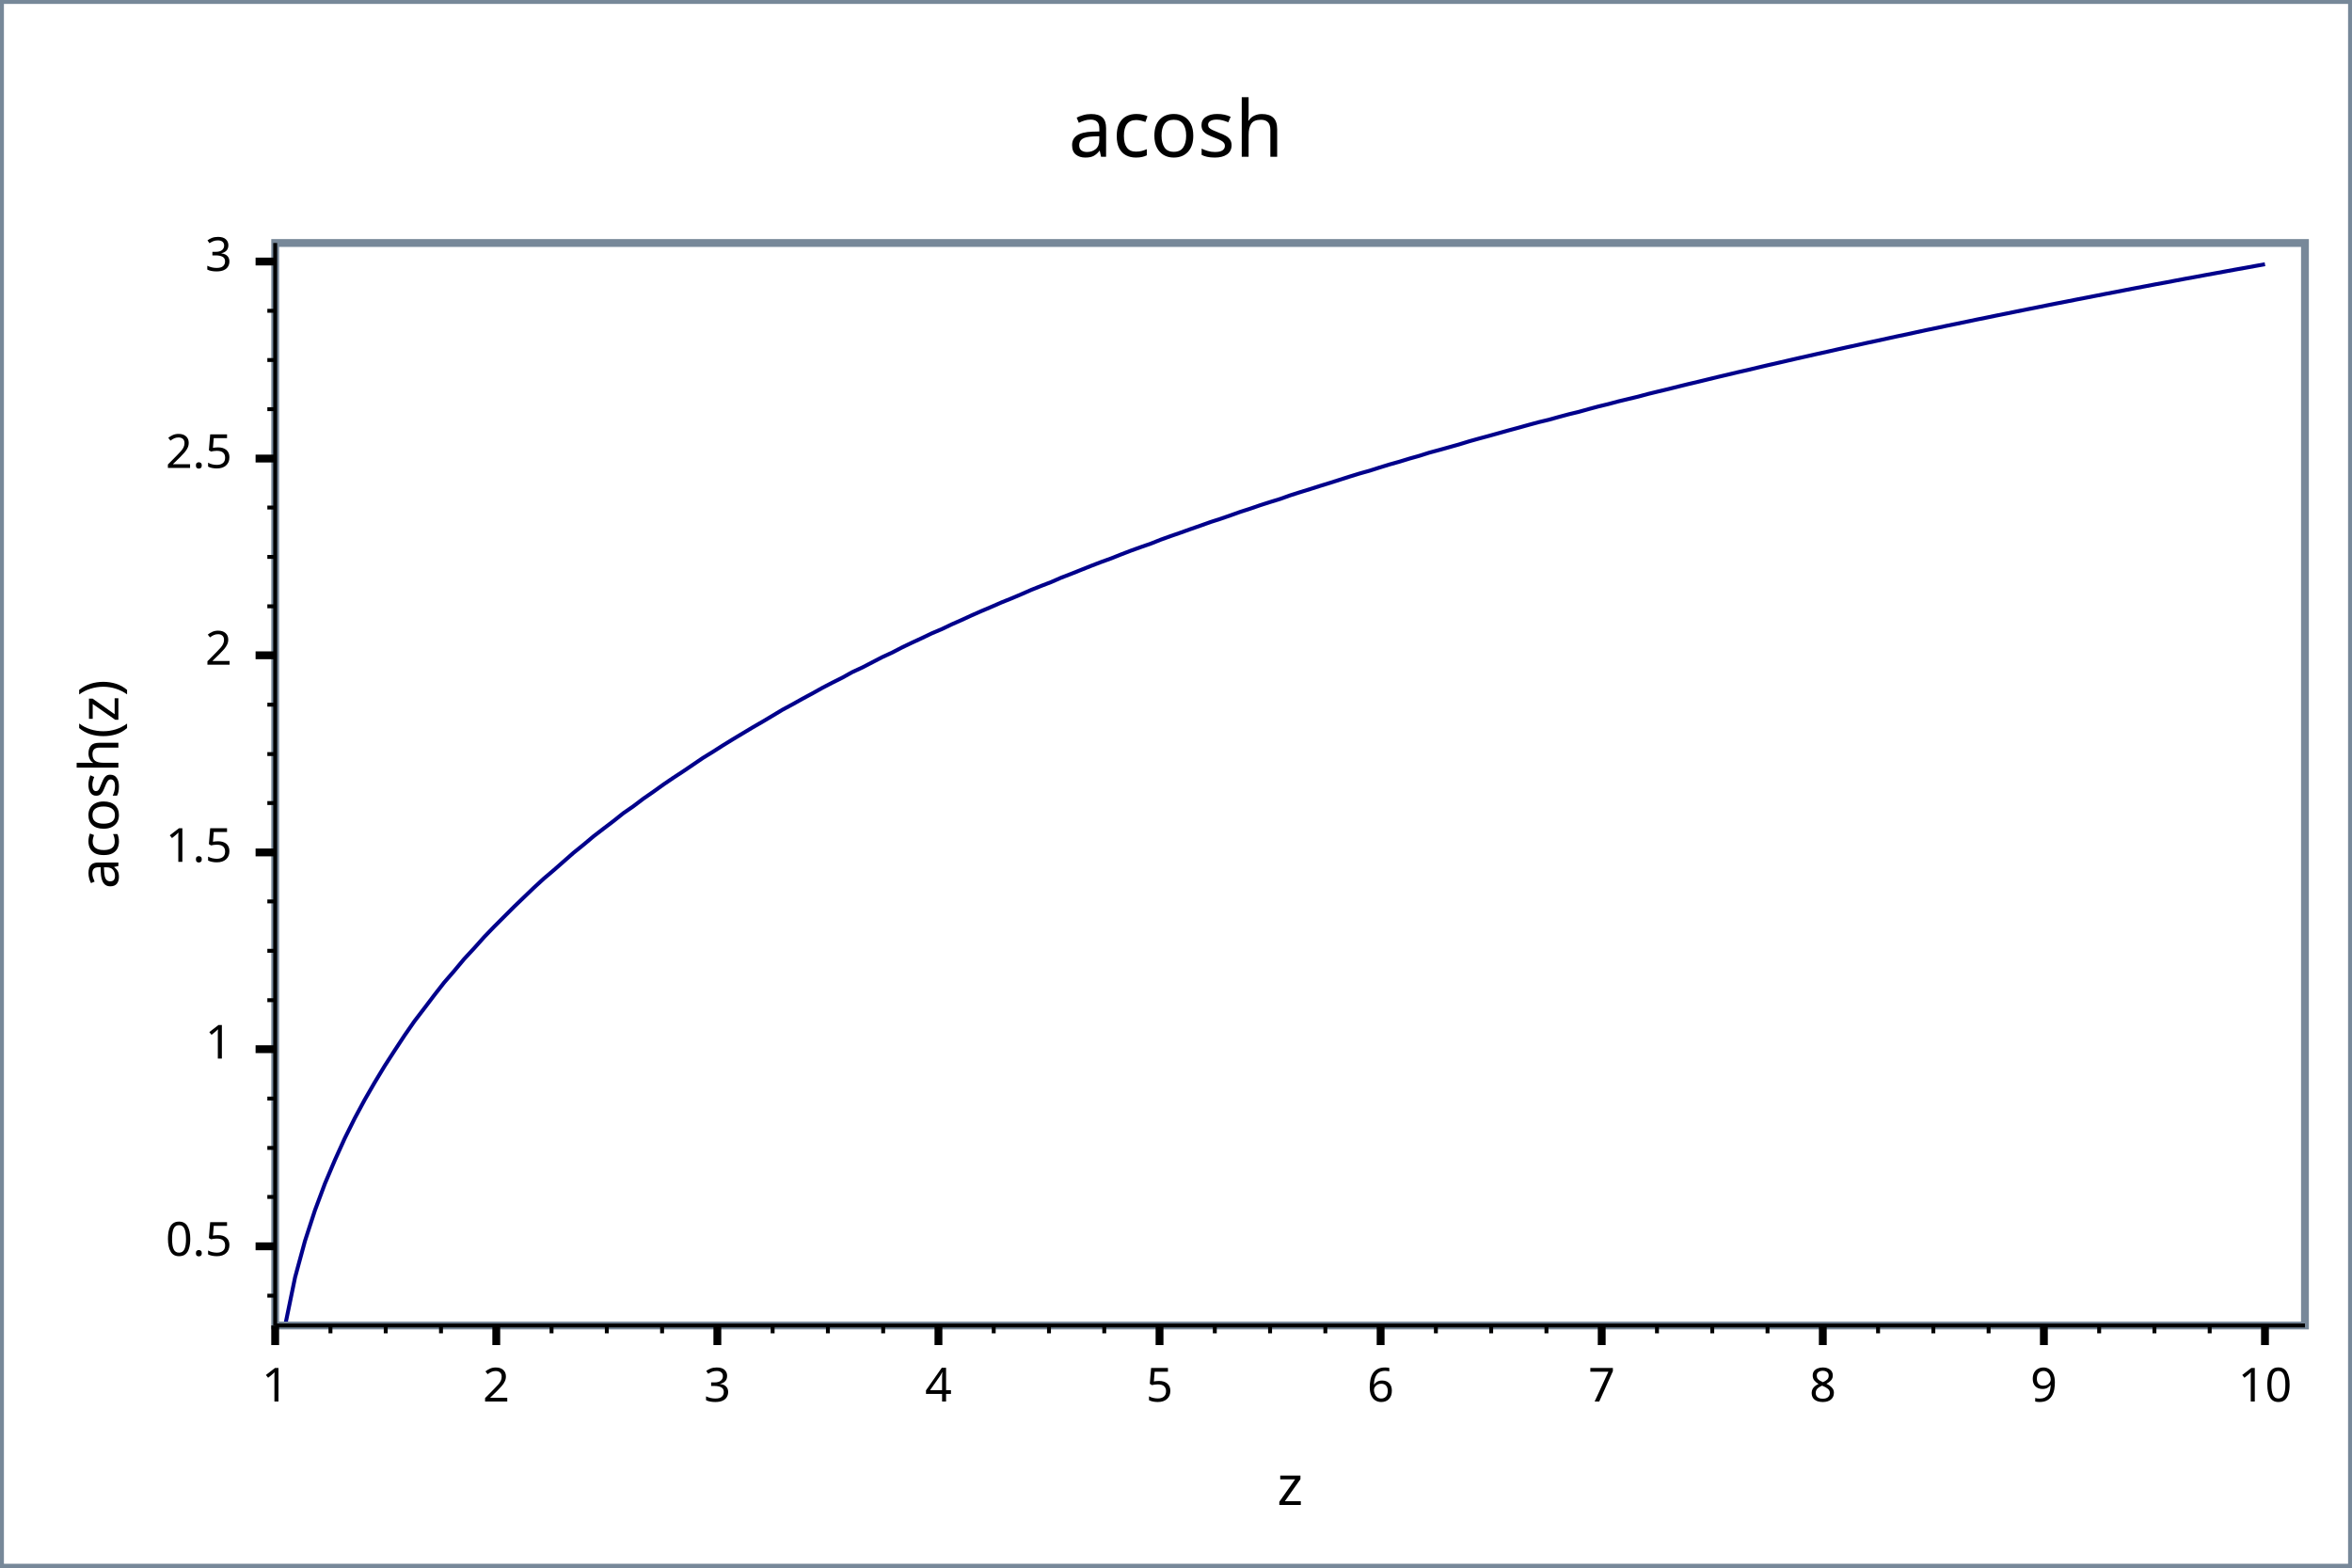
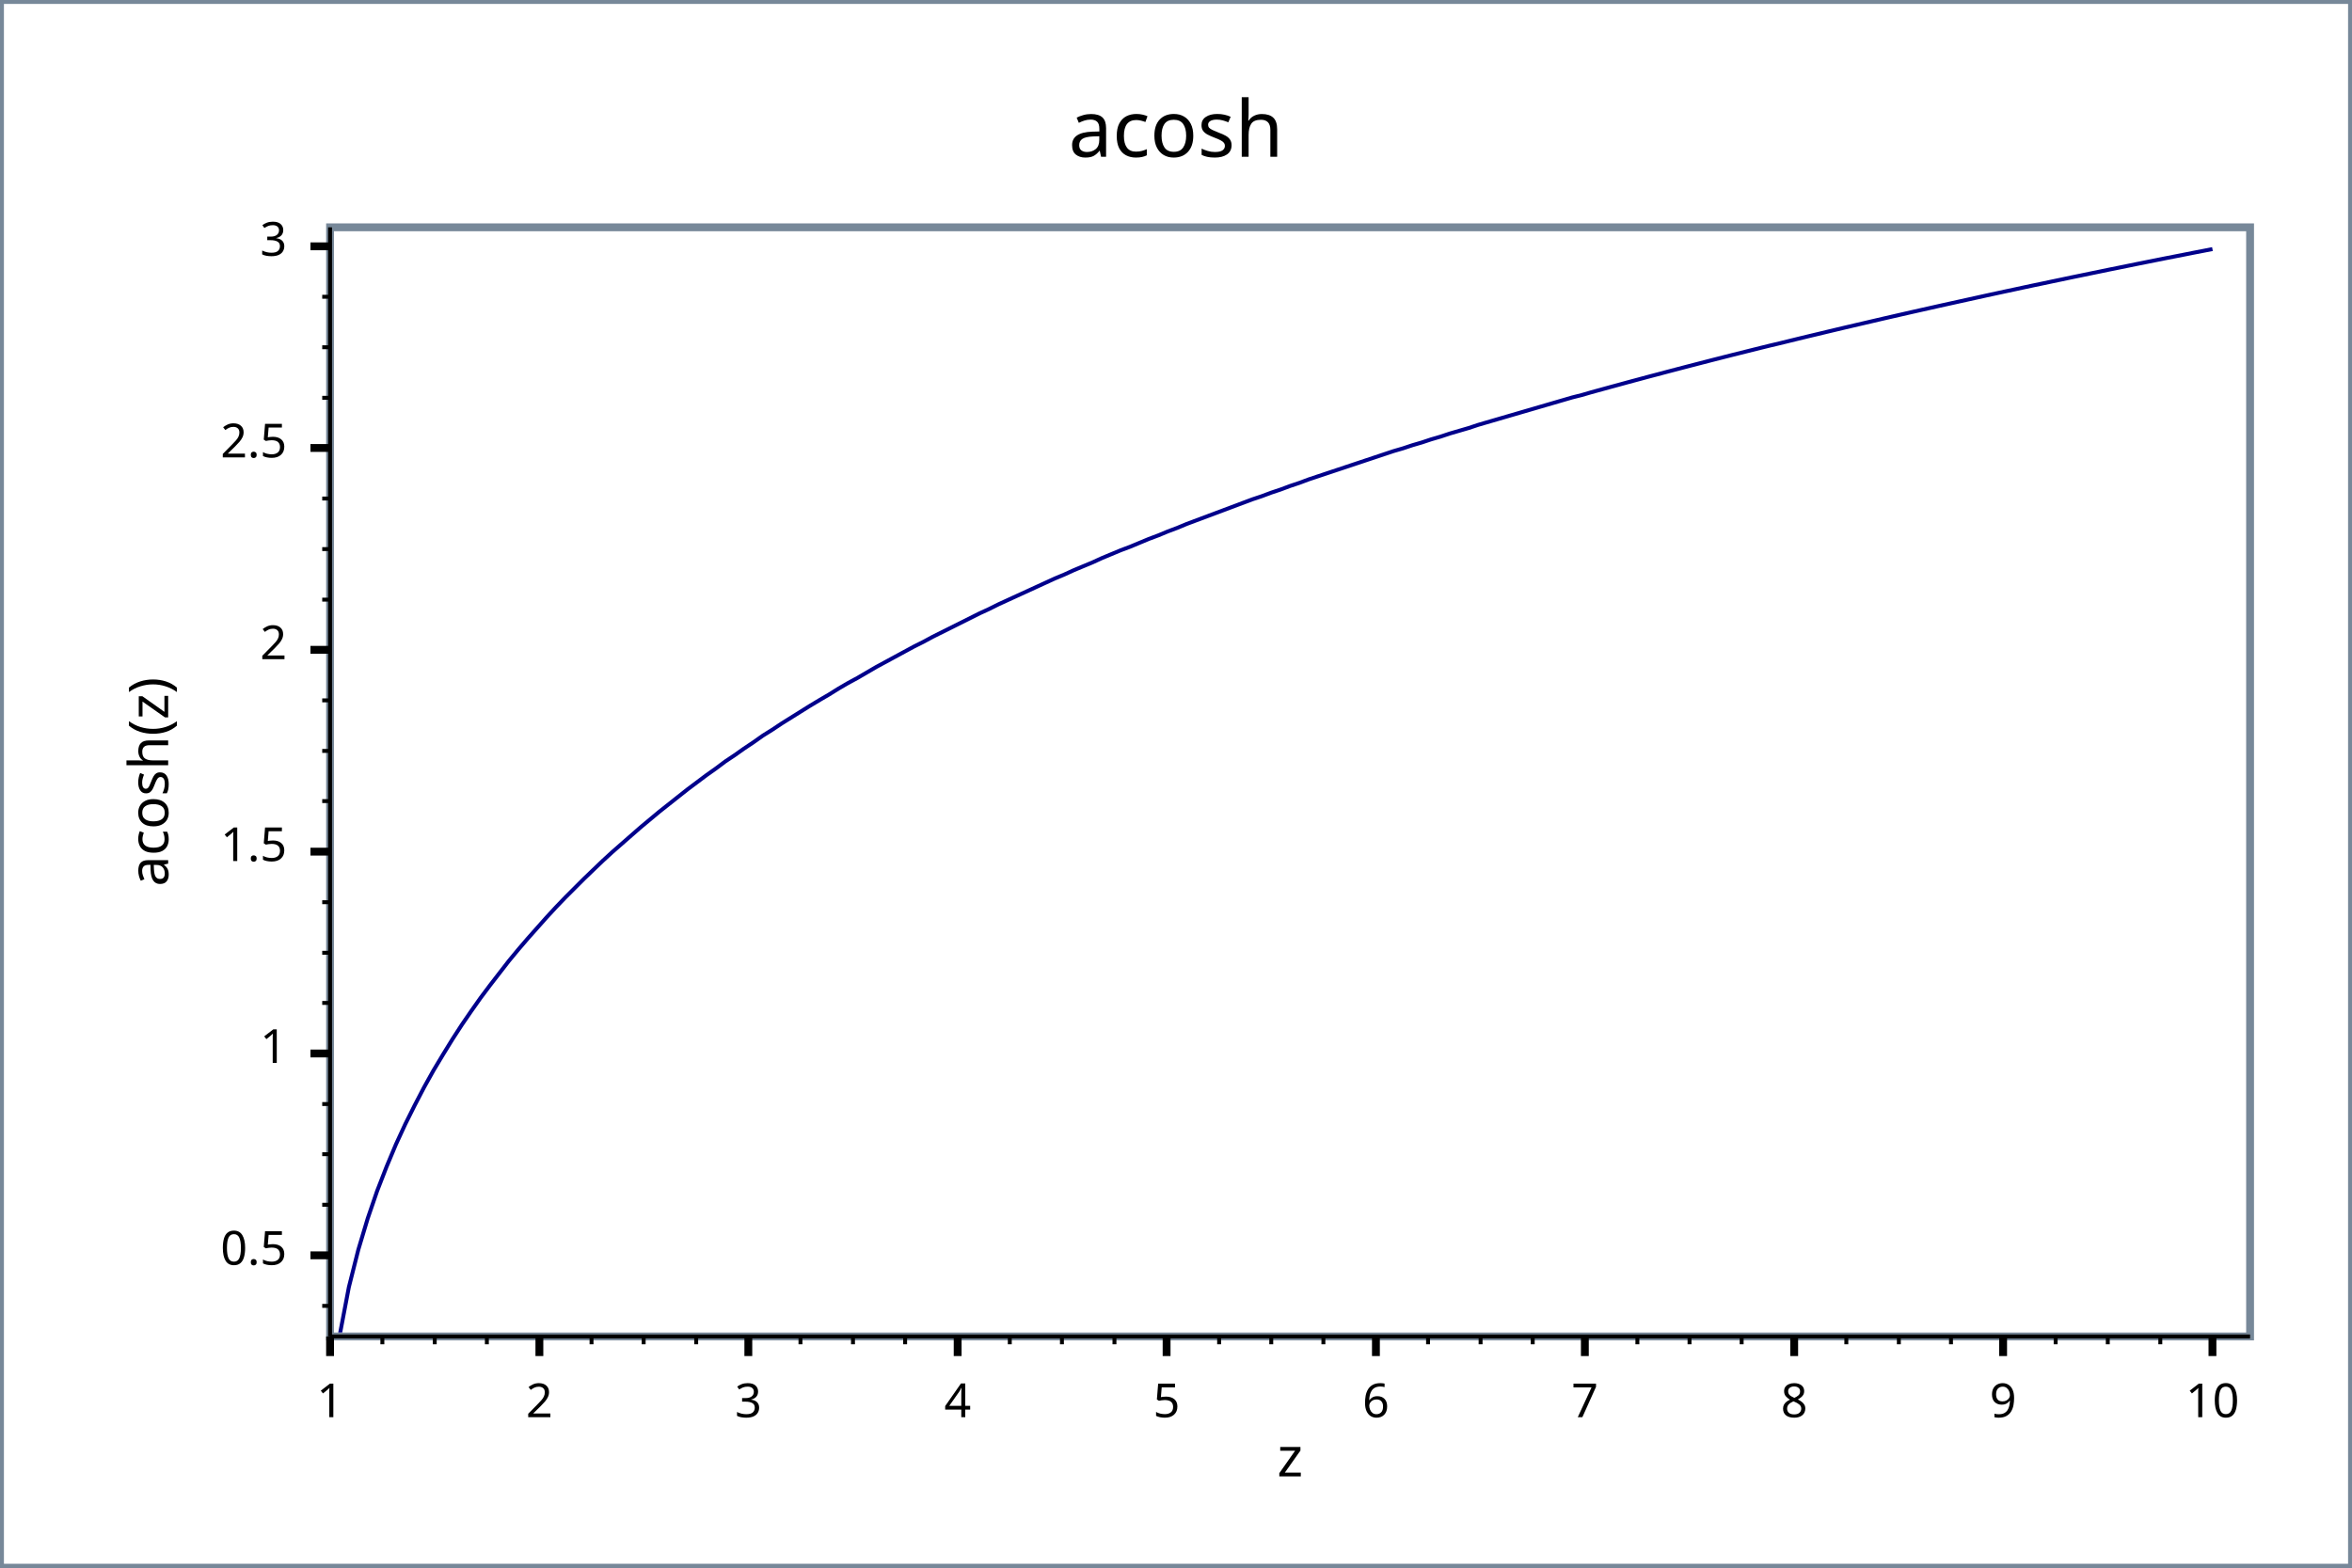
<svg xmlns="http://www.w3.org/2000/svg" width="600" height="400" version="1.1">
  <meta name="copyright" content="John Maddock" />
  <meta name="date" content="2008" />
  <clipPath id="plot_window">
-     <rect x="71.2" y="63" width="515.8" height="274.2" />
+     <rect x="85.2" y="59" width="487.8" height="281" />
  </clipPath>
  <g id="imageBackground" stroke="rgb(119,136,153)" fill="rgb(255,255,255)" stroke-width="2">
    <rect x="0" y="0" width="600" height="400" />
  </g>
  <g id="plotBackground" stroke="rgb(119,136,153)" fill="rgb(255,255,255)" stroke-width="2">
-     <rect x="70.2" y="62" width="517.8" height="276.2" />
+     <rect x="84.2" y="58" width="489.8" height="283" />
  </g>
  <g id="yMinorGrid" stroke="rgb(200,220,255)" stroke-width="0.5" />
  <g id="yMajorGrid" stroke="rgb(200,220,255)" stroke-width="1" />
  <g id="xMinorGrid" stroke="rgb(200,220,255)" stroke-width="0.5" />
  <g id="xMajorGrid" stroke="rgb(200,220,255)" stroke-width="1" />
  <g id="yAxis" stroke="rgb(0,0,0)" stroke-width="1">
-     <line x1="70.2" y1="62" x2="70.2" y2="338.2" />
+     <line x1="84.2" y1="58" x2="84.2" y2="341" />
  </g>
  <g id="xAxis" stroke="rgb(0,0,0)" stroke-width="1">
-     <line x1="70.2" y1="338.2" x2="588" y2="338.2" />
+     <line x1="84.2" y1="341" x2="574" y2="341" />
  </g>
  <g id="yMinorTicks" stroke="rgb(0,0,0)" stroke-width="1">
-     <path d="M68.2,330.6 L70.2,330.6 M68.2,305.4 L70.2,305.4 M68.2,292.9 L70.2,292.9 M68.2,280.3 L70.2,280.3 M68.2,255.2 L70.2,255.2 M68.2,242.6 L70.2,242.6 M68.2,230 L70.2,230 M68.2,204.9 L70.2,204.9 M68.2,192.4 L70.2,192.4 M68.2,179.8 L70.2,179.8 M68.2,154.7 L70.2,154.7 M68.2,142.1 L70.2,142.1 M68.2,129.5 L70.2,129.5 M68.2,104.4 L70.2,104.4 M68.2,91.86 L70.2,91.86 M68.2,79.3 L70.2,79.3 " fill="none" />
+     <path d="M82.2,333.2 L84.2,333.2 M82.2,307.4 L84.2,307.4 M82.2,294.5 L84.2,294.5 M82.2,281.7 L84.2,281.7 M82.2,255.9 L84.2,255.9 M82.2,243.1 L84.2,243.1 M82.2,230.2 L84.2,230.2 M82.2,204.4 L84.2,204.4 M82.2,191.6 L84.2,191.6 M82.2,178.7 L84.2,178.7 M82.2,153 L84.2,153 M82.2,140.1 L84.2,140.1 M82.2,127.2 L84.2,127.2 M82.2,101.5 L84.2,101.5 M82.2,88.6 L84.2,88.6 M82.2,75.72 L84.2,75.72 " fill="none" />
  </g>
  <g id="xMinorTicks" stroke="rgb(0,0,0)" stroke-width="1">
-     <path d="M84.3,338.2 L84.3,340.2 M98.4,338.2 L98.4,340.2 M112.5,338.2 L112.5,340.2 M140.7,338.2 L140.7,340.2 M154.8,338.2 L154.8,340.2 M168.9,338.2 L168.9,340.2 M197.1,338.2 L197.1,340.2 M211.2,338.2 L211.2,340.2 M225.3,338.2 L225.3,340.2 M253.5,338.2 L253.5,340.2 M267.6,338.2 L267.6,340.2 M281.7,338.2 L281.7,340.2 M309.9,338.2 L309.9,340.2 M324,338.2 L324,340.2 M338.1,338.2 L338.1,340.2 M366.3,338.2 L366.3,340.2 M380.4,338.2 L380.4,340.2 M394.5,338.2 L394.5,340.2 M422.7,338.2 L422.7,340.2 M436.8,338.2 L436.8,340.2 M450.9,338.2 L450.9,340.2 M479.1,338.2 L479.1,340.2 M493.2,338.2 L493.2,340.2 M507.3,338.2 L507.3,340.2 M535.5,338.2 L535.5,340.2 M549.6,338.2 L549.6,340.2 M563.7,338.2 L563.7,340.2 " fill="none" />
+     <path d="M97.54,341 L97.54,343 M110.9,341 L110.9,343 M124.2,341 L124.2,343 M150.9,341 L150.9,343 M164.2,341 L164.2,343 M177.6,341 L177.6,343 M204.2,341 L204.2,343 M217.6,341 L217.6,343 M230.9,341 L230.9,343 M257.6,341 L257.6,343 M270.9,341 L270.9,343 M284.3,341 L284.3,343 M311,341 L311,343 M324.3,341 L324.3,343 M337.6,341 L337.6,343 M364.3,341 L364.3,343 M377.7,341 L377.7,343 M391,341 L391,343 M417.7,341 L417.7,343 M431,341 L431,343 M444.3,341 L444.3,343 M471,341 L471,343 M484.4,341 L484.4,343 M497.7,341 L497.7,343 M524.4,341 L524.4,343 M537.7,341 L537.7,343 M551.1,341 L551.1,343 " fill="none" />
  </g>
  <g id="yMajorTicks" stroke="rgb(0,0,0)" stroke-width="2">
-     <path d="M65.2,318 L70.2,318 M65.2,267.7 L70.2,267.7 M65.2,217.5 L70.2,217.5 M65.2,167.2 L70.2,167.2 M65.2,117 L70.2,117 M65.2,66.73 L70.2,66.73 " fill="none" />
+     <path d="M79.2,320.3 L84.2,320.3 M79.2,268.8 L84.2,268.8 M79.2,217.3 L84.2,217.3 M79.2,165.8 L84.2,165.8 M79.2,114.3 L84.2,114.3 M79.2,62.85 L84.2,62.85 " fill="none" />
  </g>
  <g id="xMajorTicks" stroke="rgb(0,0,0)" stroke-width="2">
-     <path d="M70.2,338.2 L70.2,343.2 M126.6,338.2 L126.6,343.2 M183,338.2 L183,343.2 M239.4,338.2 L239.4,343.2 M295.8,338.2 L295.8,343.2 M352.2,338.2 L352.2,343.2 M408.6,338.2 L408.6,343.2 M465,338.2 L465,343.2 M521.4,338.2 L521.4,343.2 M577.8,338.2 L577.8,343.2 " fill="none" />
+     <path d="M84.2,341 L84.2,346 M137.6,341 L137.6,346 M190.9,341 L190.9,346 M244.3,341 L244.3,346 M297.6,341 L297.6,346 M351,341 L351,346 M404.3,341 L404.3,346 M457.7,341 L457.7,346 M511,341 L511,346 M564.4,341 L564.4,346 " fill="none" />
  </g>
-   <g id="plotLabels">
-     <text x="70.2" y="357.6" text-anchor="middle" font-size="12" font-family="Verdana">1</text>
-     <text x="126.6" y="357.6" text-anchor="middle" font-size="12" font-family="Verdana">2</text>
-     <text x="183" y="357.6" text-anchor="middle" font-size="12" font-family="Verdana">3</text>
-     <text x="239.4" y="357.6" text-anchor="middle" font-size="12" font-family="Verdana">4</text>
-     <text x="295.8" y="357.6" text-anchor="middle" font-size="12" font-family="Verdana">5</text>
-     <text x="352.2" y="357.6" text-anchor="middle" font-size="12" font-family="Verdana">6</text>
-     <text x="408.6" y="357.6" text-anchor="middle" font-size="12" font-family="Verdana">7</text>
-     <text x="465" y="357.6" text-anchor="middle" font-size="12" font-family="Verdana">8</text>
-     <text x="521.4" y="357.6" text-anchor="middle" font-size="12" font-family="Verdana">9</text>
-     <text x="577.8" y="357.6" text-anchor="middle" font-size="12" font-family="Verdana">10</text>
-     <text x="59.2" y="320.4" text-anchor="end" font-size="12" font-family="Verdana">0.5</text>
-     <text x="59.2" y="270.1" text-anchor="end" font-size="12" font-family="Verdana">1</text>
-     <text x="59.2" y="219.9" text-anchor="end" font-size="12" font-family="Verdana">1.5</text>
-     <text x="59.2" y="169.6" text-anchor="end" font-size="12" font-family="Verdana">2</text>
-     <text x="59.2" y="119.4" text-anchor="end" font-size="12" font-family="Verdana">2.5</text>
-     <text x="59.2" y="69.13" text-anchor="end" font-size="12" font-family="Verdana">3</text>
+   <g id="xTicksValues">
+     <text x="84.2" y="361.6" text-anchor="middle" font-size="12" font-family="Verdana">1</text>
+     <text x="137.6" y="361.6" text-anchor="middle" font-size="12" font-family="Verdana">2</text>
+     <text x="190.9" y="361.6" text-anchor="middle" font-size="12" font-family="Verdana">3</text>
+     <text x="244.3" y="361.6" text-anchor="middle" font-size="12" font-family="Verdana">4</text>
+     <text x="297.6" y="361.6" text-anchor="middle" font-size="12" font-family="Verdana">5</text>
+     <text x="351" y="361.6" text-anchor="middle" font-size="12" font-family="Verdana">6</text>
+     <text x="404.3" y="361.6" text-anchor="middle" font-size="12" font-family="Verdana">7</text>
+     <text x="457.7" y="361.6" text-anchor="middle" font-size="12" font-family="Verdana">8</text>
+     <text x="511" y="361.6" text-anchor="middle" font-size="12" font-family="Verdana">9</text>
+     <text x="564.4" y="361.6" text-anchor="middle" font-size="12" font-family="Verdana">10</text>
+   </g>
+   <g id="yTicksValues">
+     <text x="73.2" y="322.7" text-anchor="end" font-size="12" font-family="Verdana">0.5</text>
+     <text x="73.2" y="271.2" text-anchor="end" font-size="12" font-family="Verdana">1</text>
+     <text x="73.2" y="219.7" text-anchor="end" font-size="12" font-family="Verdana">1.5</text>
+     <text x="73.2" y="168.2" text-anchor="end" font-size="12" font-family="Verdana">2</text>
+     <text x="73.2" y="116.7" text-anchor="end" font-size="12" font-family="Verdana">2.5</text>
+     <text x="73.2" y="65.25" text-anchor="end" font-size="12" font-family="Verdana">3</text>
  </g>
  <g id="yLabel">
-     <text x="30.2" y="200.1" text-anchor="middle" transform="rotate(-90 30.2 200.1 )" font-size="14" font-family="Verdana">acosh(z)</text>
+     <text x="42.9" y="199.5" text-anchor="middle" transform="rotate(-90 42.9 199.5 )" font-size="14" font-family="Verdana">acosh(z)</text>
  </g>
  <g id="xLabel">
-     <text x="329.1" y="384" text-anchor="middle" font-size="14" font-family="Verdana">z</text>
+     <text x="329.1" y="376.7" text-anchor="middle" font-size="14" font-family="Verdana">z</text>
  </g>
  <g id="plotLines" stroke-width="2">
    <g clip-path="url(#plot_window)" stroke="rgb(0,0,139)" stroke-width="1">
-       <path d="M70.2,368.2 L72.74,338.2 L75.28,325.9 L77.81,316.6 L80.35,308.8 L82.89,302 L85.43,296 L87.97,290.4 L90.51,285.3 L93.04,280.6 L95.58,276.2 L98.12,272 L100.7,268 L103.2,264.2 L105.7,260.6 L108.3,257.2 L110.8,253.9 L113.3,250.7 L115.9,247.7 L118.4,244.7 L121,241.9 L123.5,239.1 L126,236.5 L128.6,233.9 L131.1,231.4 L133.7,228.9 L136.2,226.5 L138.7,224.2 L141.3,222 L143.8,219.8 L146.3,217.6 L148.9,215.5 L151.4,213.4 L154,211.4 L156.5,209.5 L159,207.5 L161.6,205.7 L164.1,203.8 L166.7,202 L169.2,200.2 L171.7,198.5 L174.3,196.8 L176.8,195.1 L179.3,193.4 L181.9,191.8 L184.4,190.2 L187,188.6 L189.5,187.1 L192,185.6 L194.6,184.1 L197.1,182.6 L199.6,181.1 L202.2,179.7 L204.7,178.3 L207.3,176.9 L209.8,175.5 L212.3,174.2 L214.9,172.9 L217.4,171.5 L220,170.3 L222.5,169 L225,167.7 L227.6,166.5 L230.1,165.2 L232.6,164 L235.2,162.8 L237.7,161.6 L240.3,160.5 L242.8,159.3 L245.3,158.2 L247.9,157 L250.4,155.9 L253,154.8 L255.5,153.7 L258,152.7 L260.6,151.6 L263.1,150.5 L265.6,149.5 L268.2,148.5 L270.7,147.4 L273.3,146.4 L275.8,145.4 L278.3,144.4 L280.9,143.4 L283.4,142.5 L285.9,141.5 L288.5,140.5 L291,139.6 L293.6,138.7 L296.1,137.7 L298.6,136.8 L301.2,135.9 L303.7,135 L306.3,134.1 L308.8,133.2 L311.3,132.4 L313.9,131.5 L316.4,130.6 L318.9,129.8 L321.5,128.9 L324,128.1 L326.6,127.3 L329.1,126.4 L331.6,125.6 L334.2,124.8 L336.7,124 L339.3,123.2 L341.8,122.4 L344.3,121.6 L346.9,120.8 L349.4,120.1 L351.9,119.3 L354.5,118.5 L357,117.8 L359.6,117 L362.1,116.3 L364.6,115.5 L367.2,114.8 L369.7,114.1 L372.2,113.4 L374.8,112.6 L377.3,111.9 L379.9,111.2 L382.4,110.5 L384.9,109.8 L387.5,109.1 L390,108.4 L392.6,107.7 L395.1,107.1 L397.6,106.4 L400.2,105.7 L402.7,105.1 L405.2,104.4 L407.8,103.7 L410.3,103.1 L412.9,102.4 L415.4,101.8 L417.9,101.2 L420.5,100.5 L423,99.89 L425.6,99.27 L428.1,98.64 L430.6,98.02 L433.2,97.41 L435.7,96.8 L438.2,96.19 L440.8,95.58 L443.3,94.98 L445.9,94.39 L448.4,93.79 L450.9,93.2 L453.5,92.61 L456,92.03 L458.5,91.45 L461.1,90.87 L463.6,90.3 L466.2,89.73 L468.7,89.16 L471.2,88.6 L473.8,88.04 L476.3,87.48 L478.9,86.93 L481.4,86.38 L483.9,85.83 L486.5,85.29 L489,84.74 L491.5,84.2 L494.1,83.67 L496.6,83.13 L499.2,82.6 L501.7,82.08 L504.2,81.55 L506.8,81.03 L509.3,80.51 L511.9,79.99 L514.4,79.48 L516.9,78.97 L519.5,78.46 L522,77.95 L524.5,77.45 L527.1,76.95 L529.6,76.45 L532.2,75.95 L534.7,75.46 L537.2,74.97 L539.8,74.48 L542.3,73.99 L544.8,73.51 L547.4,73.02 L549.9,72.54 L552.5,72.07 L555,71.59 L557.5,71.12 L560.1,70.65 L562.6,70.18 L565.2,69.71 L567.7,69.25 L570.2,68.79 L572.8,68.33 L575.3,67.87 L577.8,67.42 " fill="none" />
+       <path d="M84.2,371.8 L86.6,341 L89,328.4 L91.4,318.9 L93.8,310.9 L96.2,303.9 L98.61,297.7 L101,292 L103.4,286.8 L105.8,282 L108.2,277.4 L110.6,273.1 L113,269.1 L115.4,265.2 L117.8,261.5 L120.2,258 L122.6,254.6 L125,251.4 L127.4,248.3 L129.8,245.2 L132.2,242.3 L134.6,239.5 L137,236.8 L139.4,234.1 L141.8,231.5 L144.2,229 L146.6,226.6 L149,224.2 L151.4,221.9 L153.8,219.6 L156.2,217.4 L158.6,215.3 L161,213.2 L163.4,211.1 L165.8,209.1 L168.2,207.1 L170.6,205.2 L173,203.3 L175.4,201.4 L177.8,199.6 L180.2,197.8 L182.6,196.1 L185,194.3 L187.4,192.7 L189.8,191 L192.2,189.4 L194.6,187.7 L197,186.2 L199.4,184.6 L201.8,183.1 L204.2,181.6 L206.6,180.1 L209.1,178.6 L211.5,177.2 L213.9,175.7 L216.3,174.3 L218.7,173 L221.1,171.6 L223.5,170.2 L225.9,168.9 L228.3,167.6 L230.7,166.3 L233.1,165 L235.5,163.8 L237.9,162.5 L240.3,161.3 L242.7,160.1 L245.1,158.9 L247.5,157.7 L249.9,156.5 L252.3,155.4 L254.7,154.2 L257.1,153.1 L259.5,152 L261.9,150.9 L264.3,149.8 L266.7,148.7 L269.1,147.6 L271.5,146.6 L273.9,145.5 L276.3,144.5 L278.7,143.5 L281.1,142.4 L283.5,141.4 L285.9,140.4 L288.3,139.5 L290.7,138.5 L293.1,137.5 L295.5,136.6 L297.9,135.6 L300.3,134.7 L302.7,133.7 L305.1,132.8 L307.5,131.9 L309.9,131 L312.3,130.1 L314.7,129.2 L317.1,128.3 L319.5,127.4 L321.9,126.6 L324.3,125.7 L326.7,124.9 L329.1,124 L331.5,123.2 L333.9,122.3 L336.3,121.5 L338.7,120.7 L341.1,119.9 L343.5,119.1 L345.9,118.3 L348.3,117.5 L350.7,116.7 L353.1,115.9 L355.5,115.1 L357.9,114.4 L360.3,113.6 L362.7,112.9 L365.1,112.1 L367.5,111.4 L369.9,110.6 L372.3,109.9 L374.7,109.2 L377.1,108.4 L379.5,107.7 L381.9,107 L384.3,106.3 L386.7,105.6 L389.1,104.9 L391.5,104.2 L393.9,103.5 L396.3,102.8 L398.7,102.1 L401.1,101.4 L403.5,100.8 L405.9,100.1 L408.3,99.44 L410.7,98.78 L413.1,98.13 L415.5,97.47 L417.9,96.83 L420.3,96.18 L422.7,95.55 L425.1,94.91 L427.5,94.28 L429.9,93.65 L432.3,93.03 L434.7,92.41 L437.1,91.79 L439.5,91.18 L441.9,90.57 L444.3,89.97 L446.7,89.37 L449.1,88.77 L451.5,88.18 L454,87.59 L456.4,87 L458.8,86.41 L461.2,85.83 L463.6,85.26 L466,84.68 L468.4,84.11 L470.8,83.54 L473.2,82.98 L475.6,82.42 L478,81.86 L480.4,81.3 L482.8,80.75 L485.2,80.2 L487.6,79.65 L490,79.11 L492.4,78.57 L494.8,78.03 L497.2,77.5 L499.6,76.97 L502,76.44 L504.4,75.91 L506.8,75.38 L509.2,74.86 L511.6,74.34 L514,73.83 L516.4,73.31 L518.8,72.8 L521.2,72.3 L523.6,71.79 L526,71.29 L528.4,70.78 L530.8,70.29 L533.2,69.79 L535.6,69.3 L538,68.8 L540.4,68.32 L542.8,67.83 L545.2,67.34 L547.6,66.86 L550,66.38 L552.4,65.9 L554.8,65.43 L557.2,64.96 L559.6,64.48 L562,64.02 L564.4,63.55 " fill="none" />
    </g>
  </g>
  <g id="plotPoints" clip-path="url(#plot_window)" />
  <g id="title">
    <text x="300" y="40" text-anchor="middle" font-size="20" font-family="Verdana">acosh</text>
  </g>
  <g id="plotXValues" />
  <g id="plotYValues" />
</svg>
